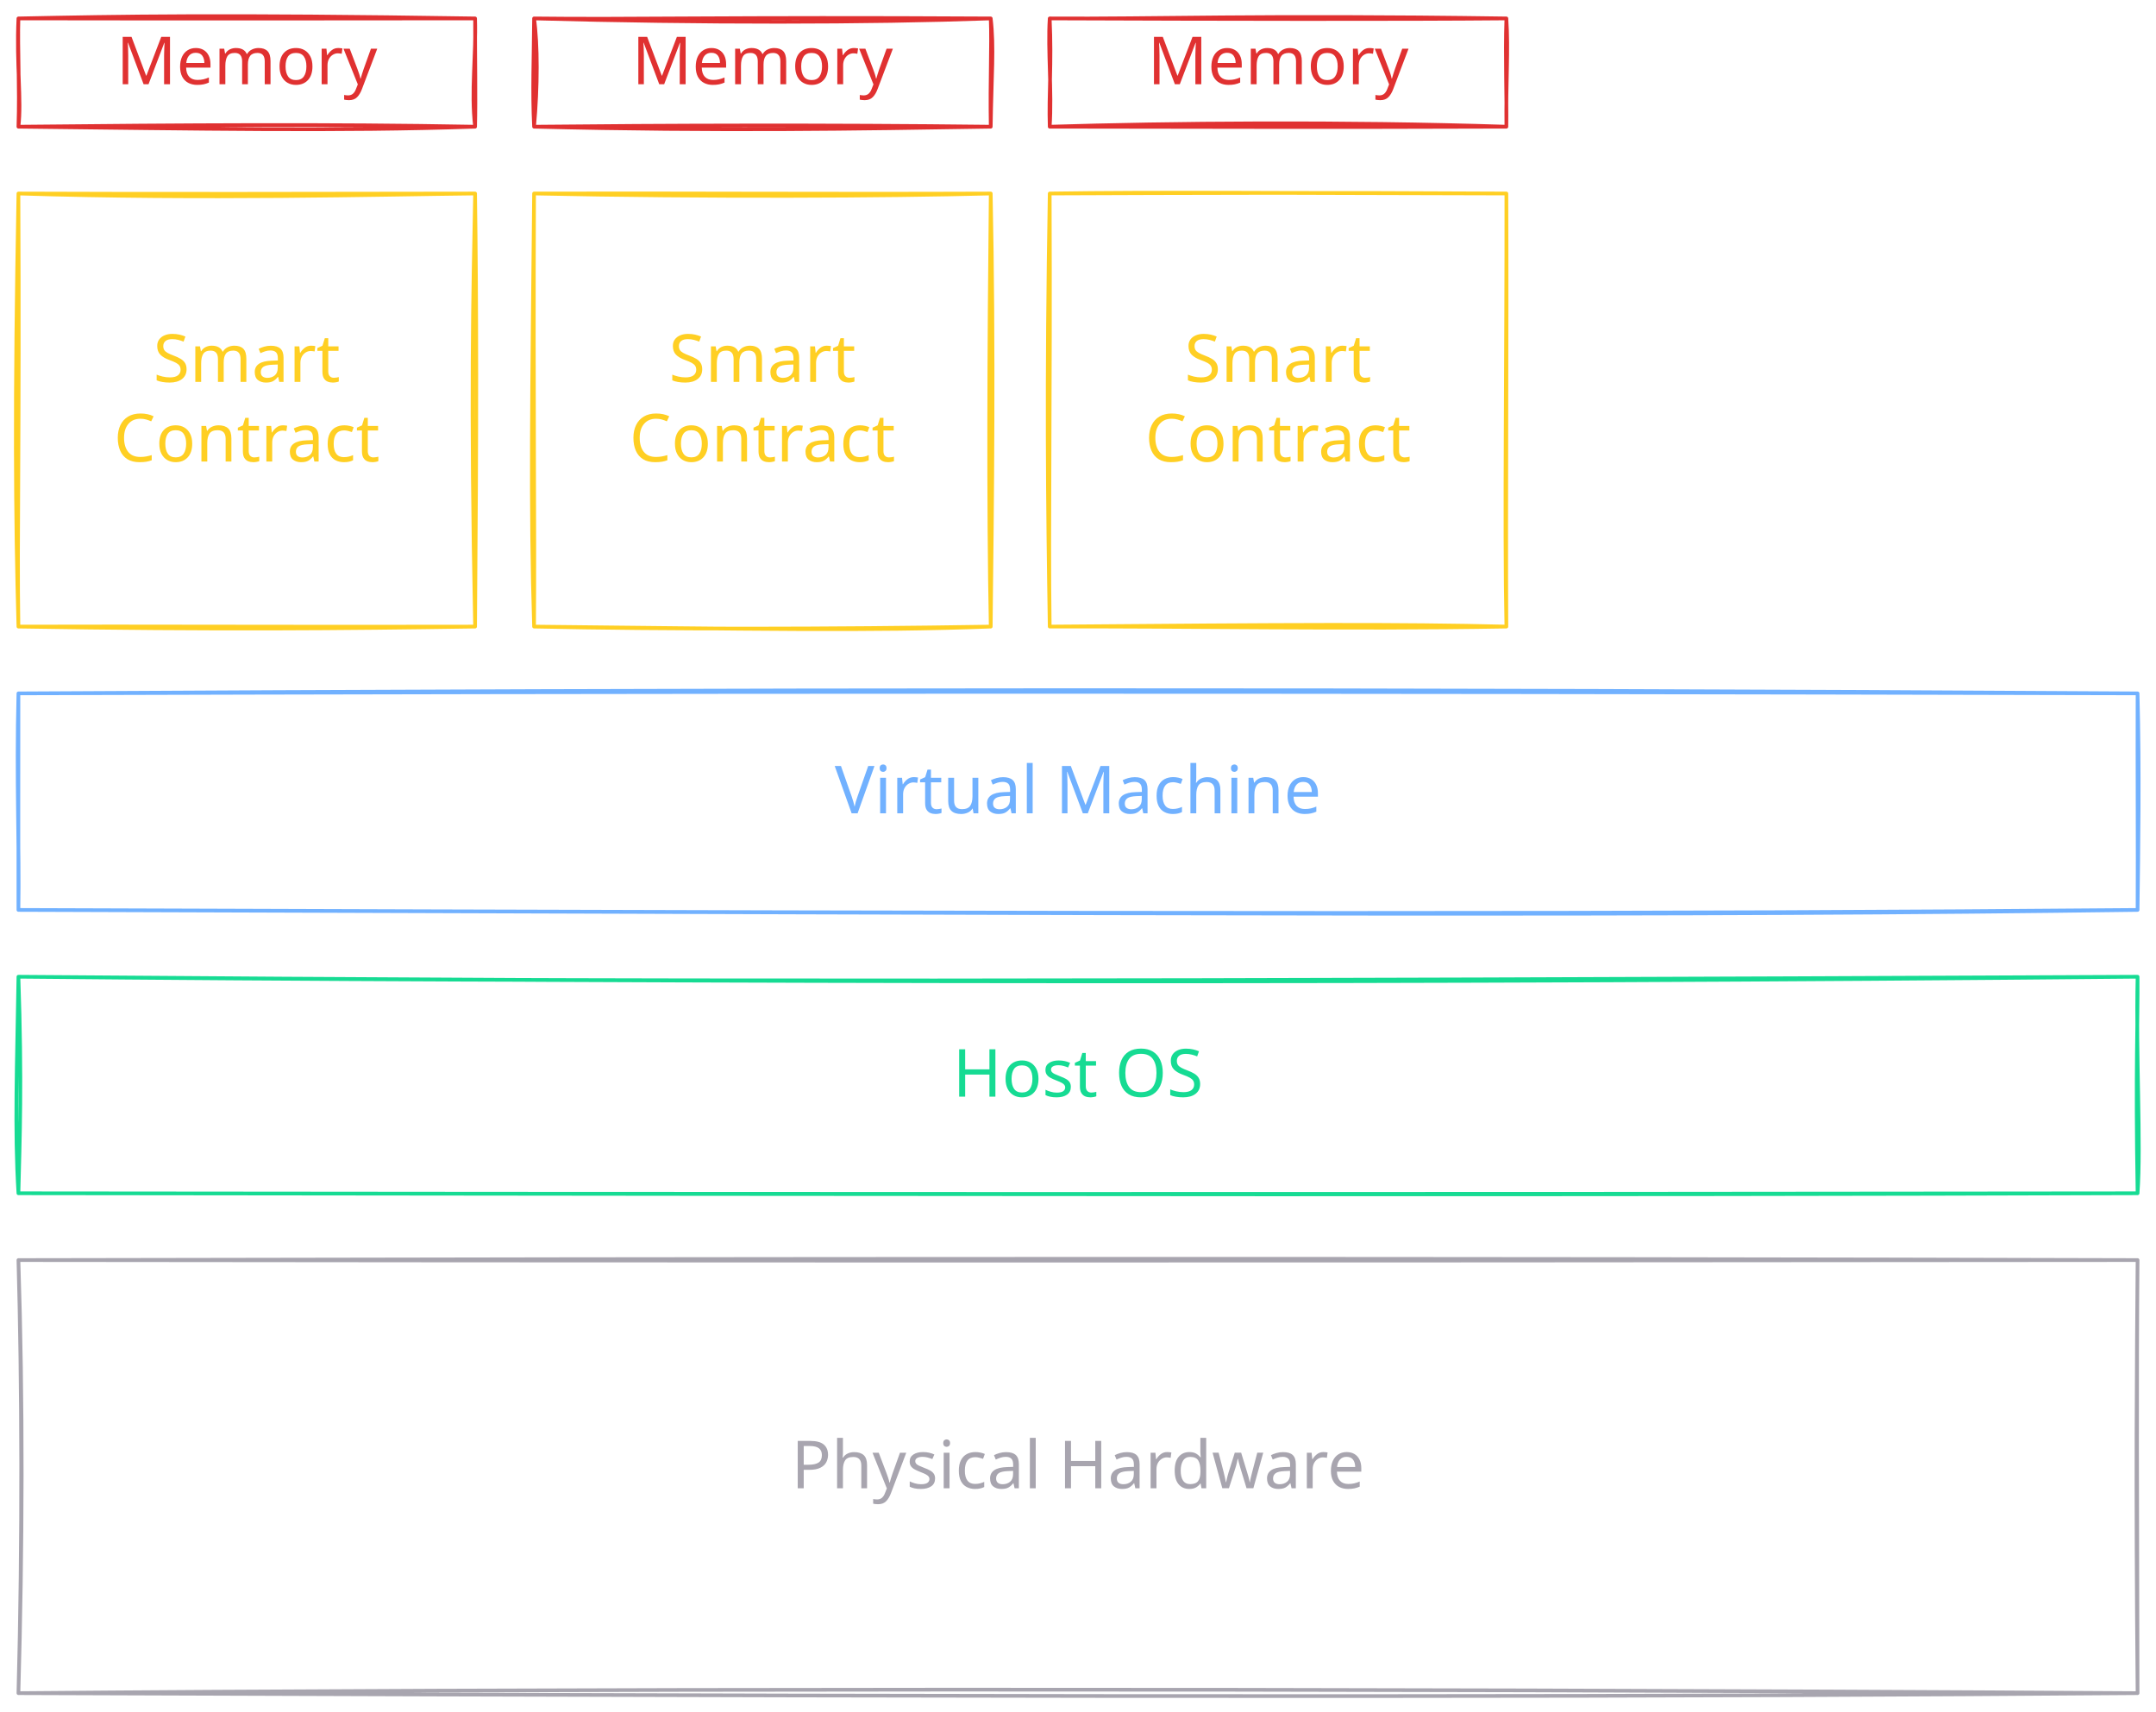
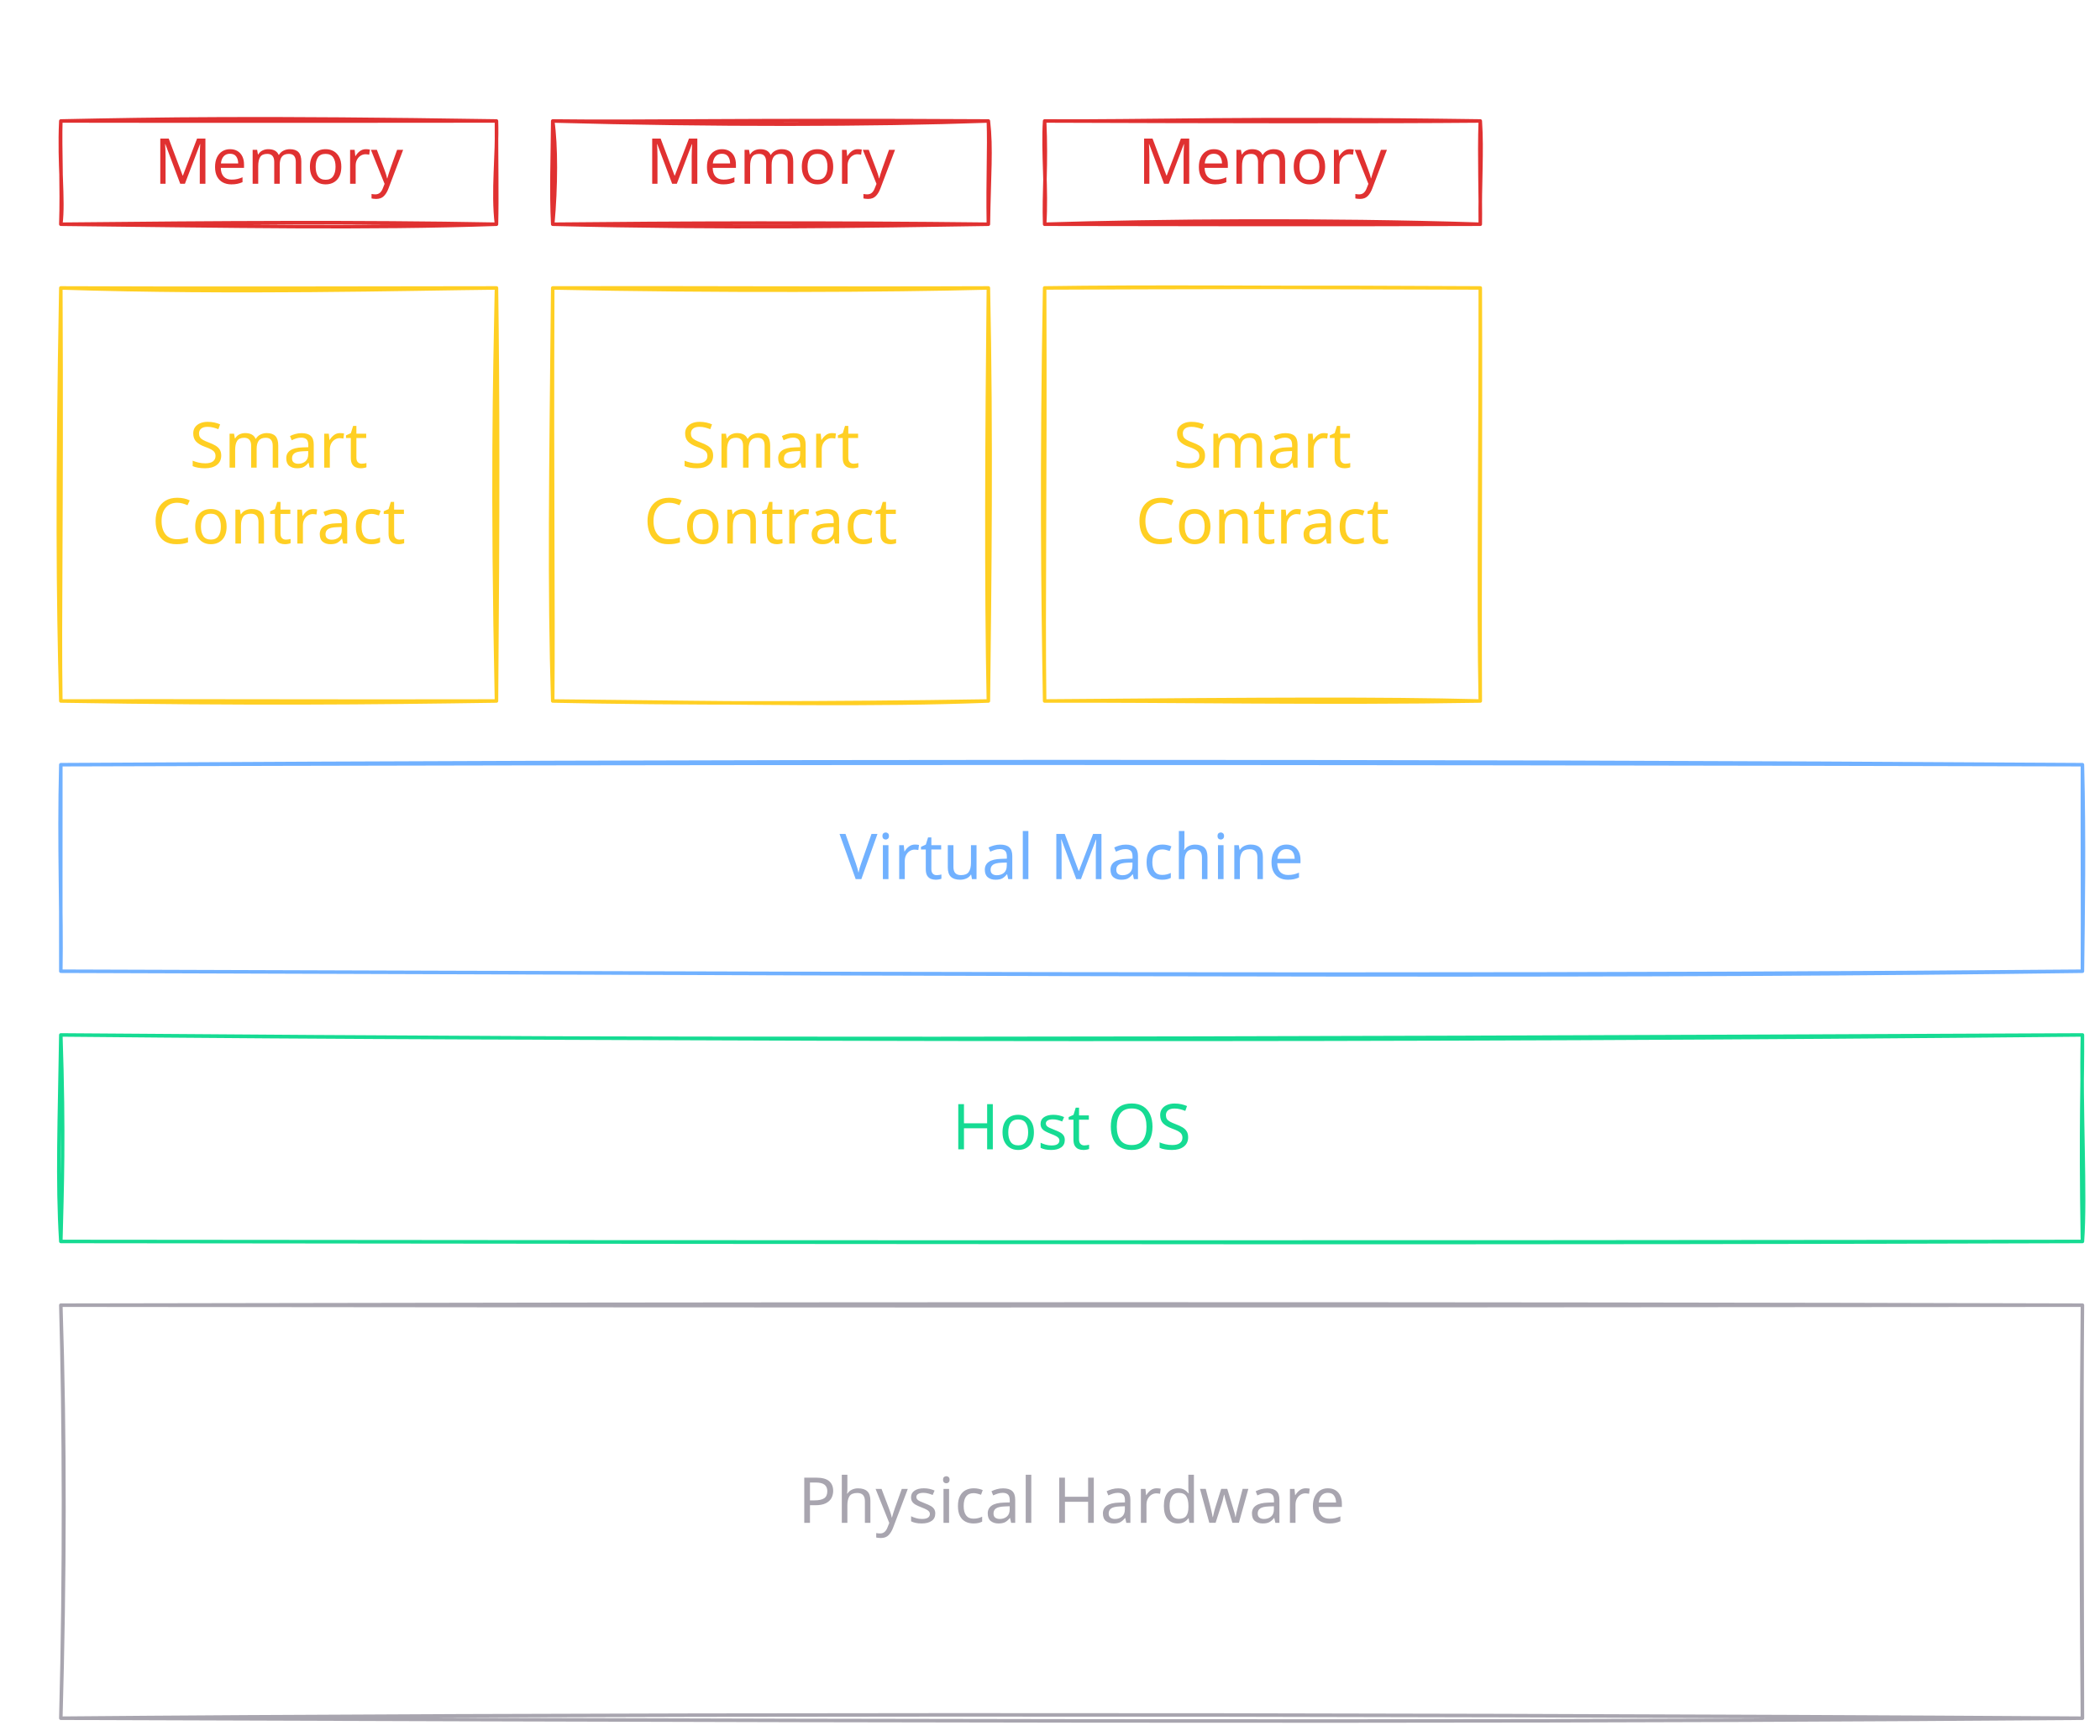
- <svg xmlns="http://www.w3.org/2000/svg" version="1.1" viewBox="0 0 1170 928.75" width="1170" height="928.75">
+ <svg xmlns="http://www.w3.org/2000/svg" version="1.1" viewBox="0 0 1194.6 987.575" width="1194.6" height="987.575">
  <defs>
    <style class="style-fonts">
      @font-face {
        font-family: "Virgil";
        src: url("https://excalidraw.com/Virgil.woff2");
      }
      @font-face {
        font-family: "Cascadia";
        src: url("https://excalidraw.com/Cascadia.woff2");
      }
      @font-face {
        font-family: "Assistant";
        src: url("https://excalidraw.com/Assistant-Regular.woff2");
      }
    </style>
  </defs>
-   <g stroke-linecap="round" transform="translate(10 530.0002) rotate(0 575 58.75)">
+   <g stroke-linecap="round" transform="translate(34.59962 588.8252) rotate(0 575 58.75)">
    <path d="M0 0 C383.3 3.01, 766.53 3.72, 1150 0 M0 0 C314.5 3, 628.99 2.36, 1150 0 M1150 0 C1149.04 44.12, 1151.93 90.61, 1150 117.5 M1150 0 C1150.21 24.56, 1148.83 48.47, 1150 117.5 M1150 117.5 C738.8 118.04, 329.06 117.85, 0 117.5 M1150 117.5 C853.2 118.5, 556.31 118.11, 0 117.5 M0 117.5 C0.73 88.15, 1.96 57.37, 0 0 M0 117.5 C-2.15 82.46, -0.73 48.43, 0 0" stroke="#16db93" stroke-width="2" fill="none" />
  </g>
-   <g transform="translate(511.15 567.1502) rotate(0 73.85 21.6)">
+   <g transform="translate(535.7496 625.9752) rotate(0 73.85 21.6)">
    <text x="73.85" y="0" font-family="Cascadia, Segoe UI Emoji" font-size="36px" fill="#16db93" text-anchor="middle" style="white-space: pre;" direction="ltr" dominant-baseline="text-before-edge">Host OS</text>
  </g>
-   <g stroke-linecap="round" transform="translate(10 683.7502) rotate(0 575 117.5)">
+   <g stroke-linecap="round" transform="translate(34.59962 742.5752) rotate(0 575 117.5)">
    <path d="M0 0 C313.92 0.35, 627.21 0.5, 1150 0 M0 0 C395.81 -0.81, 791.44 -1.03, 1150 0 M1150 0 C1149.58 57.07, 1148.9 115.33, 1150 235 M1150 0 C1149.46 65.95, 1149.79 129.94, 1150 235 M1150 235 C705.87 232.21, 259.94 232.71, 0 235 M1150 235 C901.48 236.89, 653.36 237.38, 0 235 M0 235 C2.22 151.71, 1.81 65.5, 0 0 M0 235 C2.23 155.73, 2.5 77.06, 0 0" stroke="#a8a5af" stroke-width="2" fill="none" />
  </g>
-   <g transform="translate(405.65 779.6502) rotate(0 179.35 21.6)">
+   <g transform="translate(430.2496 838.4752) rotate(0 179.35 21.6)">
    <text x="179.35" y="0" font-family="Cascadia, Segoe UI Emoji" font-size="36px" fill="#a8a5af" text-anchor="middle" style="white-space: pre;" direction="ltr" dominant-baseline="text-before-edge">Physical Hardware</text>
  </g>
-   <g stroke-linecap="round" transform="translate(10 376.2502) rotate(0 575 58.75)">
+   <g stroke-linecap="round" transform="translate(34.59962 435.0752) rotate(0 575 58.75)">
    <path d="M0 0 C338.73 -0.99, 678.45 -1.2, 1150 0 M0 0 C376.19 -2.16, 752.11 -2.53, 1150 0 M1150 0 C1149.86 41.26, 1150.19 81.36, 1150 117.5 M1150 0 C1151.1 42.94, 1150.43 84.6, 1150 117.5 M1150 117.5 C905.87 120.82, 662.51 119.68, 0 117.5 M1150 117.5 C895.09 119.67, 639.52 119.71, 0 117.5 M0 117.5 C0.58 84.33, -1.21 46.87, 0 0 M0 117.5 C0 83.42, -0.06 48.36, 0 0" stroke="#71b1ff" stroke-width="2" fill="none" />
  </g>
-   <g transform="translate(426.75 413.4002) rotate(0 158.25 21.6)">
+   <g transform="translate(451.3496 472.2252) rotate(0 158.25 21.6)">
    <text x="158.25" y="0" font-family="Cascadia, Segoe UI Emoji" font-size="36px" fill="#71b1ff" text-anchor="middle" style="white-space: pre;" direction="ltr" dominant-baseline="text-before-edge">Virtual Machine</text>
  </g>
-   <g stroke-linecap="round" transform="translate(10 105) rotate(0 123.9092 117.5001)">
+   <g stroke-linecap="round" transform="translate(34.59962 163.825) rotate(0 123.9092 117.5001)">
    <path d="M0 0 C99.53 3.18, 197.33 0.53, 247.82 0 M0 0 C82.45 0.35, 162.88 0.09, 247.82 0 M247.82 0 C246.81 54.32, 245.27 109.98, 247.82 235 M247.82 0 C248.64 61.35, 248.75 122.74, 247.82 235 M247.82 235 C176.01 236.08, 107.25 236.74, 0 235 M247.82 235 C155.51 235.23, 62.27 234.77, 0 235 M0 235 C-1.64 175.33, -2.12 115.59, 0 0 M0 235 C-0.76 184.84, 0.66 134.82, 0 0" stroke="#ffcf23" stroke-width="2" fill="none" />
  </g>
-   <g transform="translate(49.50919 179.3001) rotate(0 84.4 43.2)">
+   <g transform="translate(74.10881 238.1251) rotate(0 84.4 43.2)">
    <text x="84.4" y="0" font-family="Cascadia, Segoe UI Emoji" font-size="36px" fill="#ffcf23" text-anchor="middle" style="white-space: pre;" direction="ltr" dominant-baseline="text-before-edge">Smart</text>
    <text x="84.4" y="43.2" font-family="Cascadia, Segoe UI Emoji" font-size="36px" fill="#ffcf23" text-anchor="middle" style="white-space: pre;" direction="ltr" dominant-baseline="text-before-edge">Contract</text>
  </g>
-   <g stroke-linecap="round" transform="translate(289.8245 105) rotate(0 123.9092 117.5001)">
+   <g stroke-linecap="round" transform="translate(314.4241 163.825) rotate(0 123.9092 117.5001)">
    <path d="M0 0 C94.41 1.98, 191.11 1.47, 247.82 0 M0 0 C76.03 -0.24, 153.7 0.36, 247.82 0 M247.82 0 C249.61 83.98, 248.61 167.02, 247.82 235 M247.82 0 C246.93 84.52, 246.49 168.44, 247.82 235 M247.82 235 C183 237.48, 115.89 236.2, 0 235 M247.82 235 C159.37 236.39, 71.31 236.52, 0 235 M0 235 C0.45 176.48, -0.48 120.21, 0 0 M0 235 C-2.06 170.89, -1.08 106.49, 0 0" stroke="#ffcf23" stroke-width="2" fill="none" />
  </g>
-   <g transform="translate(329.3337 179.3001) rotate(0 84.4 43.2)">
+   <g transform="translate(353.9333 238.1251) rotate(0 84.4 43.2)">
    <text x="84.4" y="0" font-family="Cascadia, Segoe UI Emoji" font-size="36px" fill="#ffcf23" text-anchor="middle" style="white-space: pre;" direction="ltr" dominant-baseline="text-before-edge">Smart</text>
    <text x="84.4" y="43.2" font-family="Cascadia, Segoe UI Emoji" font-size="36px" fill="#ffcf23" text-anchor="middle" style="white-space: pre;" direction="ltr" dominant-baseline="text-before-edge">Contract</text>
  </g>
-   <g stroke-linecap="round" transform="translate(569.6491 105) rotate(0 123.9092 117.5001)">
+   <g stroke-linecap="round" transform="translate(594.2487 163.825) rotate(0 123.9092 117.5001)">
    <path d="M0 0 C59.55 -0.88, 119.22 -0.23, 247.82 0 M0 0 C74.25 -0.29, 148.96 -0.57, 247.82 0 M247.82 0 C247.95 89.04, 246.65 178.9, 247.82 235 M247.82 0 C248.17 81.89, 247.47 162.92, 247.82 235 M247.82 235 C160.25 236.5, 71.71 234.74, 0 235 M247.82 235 C189.33 233.58, 131.57 233.92, 0 235 M0 235 C-0.74 176.74, 0.48 116.46, 0 0 M0 235 C-1.07 169.79, -1.83 104.98, 0 0" stroke="#ffcf23" stroke-width="2" fill="none" />
  </g>
-   <g transform="translate(609.1582 179.3001) rotate(0 84.4 43.2)">
+   <g transform="translate(633.7579 238.1251) rotate(0 84.4 43.2)">
    <text x="84.4" y="0" font-family="Cascadia, Segoe UI Emoji" font-size="36px" fill="#ffcf23" text-anchor="middle" style="white-space: pre;" direction="ltr" dominant-baseline="text-before-edge">Smart</text>
    <text x="84.4" y="43.2" font-family="Cascadia, Segoe UI Emoji" font-size="36px" fill="#ffcf23" text-anchor="middle" style="white-space: pre;" direction="ltr" dominant-baseline="text-before-edge">Contract</text>
  </g>
-   <g stroke-linecap="round" transform="translate(10 10) rotate(0 123.9092 29.375)">
+   <g stroke-linecap="round" transform="translate(34.59962 68.825) rotate(0 123.9092 29.375)">
    <path d="M0 0 C54.44 -1.12, 111.29 -2.15, 247.82 0 M0 0 C96.24 0.18, 192.49 0.04, 247.82 0 M247.82 0 C248.43 19.66, 245.54 39.67, 247.82 58.75 M247.82 0 C247.78 21.56, 248.22 43.33, 247.82 58.75 M247.82 58.75 C173.61 61.3, 98.19 59.8, 0 58.75 M247.82 58.75 C168.37 57.28, 90.55 57.83, 0 58.75 M0 58.75 C1.79 44.5, -1.18 24.9, 0 0 M0 58.75 C0.73 37.34, -0.48 16.38, 0 0" stroke="#e03131" stroke-width="2" fill="none" />
  </g>
-   <g transform="translate(70.60919 17.775) rotate(0 63.3 21.6)">
+   <g transform="translate(95.20881 76.6) rotate(0 63.3 21.6)">
    <text x="63.3" y="0" font-family="Cascadia, Segoe UI Emoji" font-size="36px" fill="#e03131" text-anchor="middle" style="white-space: pre;" direction="ltr" dominant-baseline="text-before-edge">Memory</text>
  </g>
-   <g stroke-linecap="round" transform="translate(289.8245 10) rotate(0 123.9092 29.375)">
+   <g stroke-linecap="round" transform="translate(314.4241 68.825) rotate(0 123.9092 29.375)">
    <path d="M0 0 C51.87 0.66, 105.07 -0.81, 247.82 0 M0 0 C90.34 2.49, 181.47 2.38, 247.82 0 M247.82 0 C249.68 15.95, 248.24 30.1, 247.82 58.75 M247.82 0 C248.4 16.28, 247.38 31.92, 247.82 58.75 M247.82 58.75 C175.47 59.88, 101.57 61.23, 0 58.75 M247.82 58.75 C158.78 57.7, 68.75 58.03, 0 58.75 M0 58.75 C1.98 37.25, 1.99 13.84, 0 0 M0 58.75 C-0.97 39.91, -0.15 20.89, 0 0" stroke="#e03131" stroke-width="2" fill="none" />
  </g>
-   <g transform="translate(350.4337 17.775) rotate(0 63.3 21.6)">
+   <g transform="translate(375.0333 76.6) rotate(0 63.3 21.6)">
    <text x="63.3" y="0" font-family="Cascadia, Segoe UI Emoji" font-size="36px" fill="#e03131" text-anchor="middle" style="white-space: pre;" direction="ltr" dominant-baseline="text-before-edge">Memory</text>
  </g>
-   <g stroke-linecap="round" transform="translate(569.6491 10) rotate(0 123.9092 29.375)">
+   <g stroke-linecap="round" transform="translate(594.2487 68.825) rotate(0 123.9092 29.375)">
    <path d="M0 0 C55.93 0.42, 111.29 -1.97, 247.82 0 M0 0 C94.33 0.34, 190.54 0.52, 247.82 0 M247.82 0 C247.11 20.45, 248.07 43.82, 247.82 58.75 M247.82 0 C249 17.45, 247.53 34.06, 247.82 58.75 M247.82 58.75 C158.29 55.85, 64.36 56.76, 0 58.75 M247.82 58.75 C155.21 59.11, 62.1 58.81, 0 58.75 M0 58.75 C1.31 39.59, -1.15 17.14, 0 0 M0 58.75 C-0.6 40.76, 1.17 25.12, 0 0" stroke="#e03131" stroke-width="2" fill="none" />
  </g>
-   <g transform="translate(630.2582 17.775) rotate(0 63.3 21.6)">
+   <g transform="translate(654.8579 76.6) rotate(0 63.3 21.6)">
    <text x="63.3" y="0" font-family="Cascadia, Segoe UI Emoji" font-size="36px" fill="#e03131" text-anchor="middle" style="white-space: pre;" direction="ltr" dominant-baseline="text-before-edge">Memory</text>
  </g>
+   <g stroke-linecap="round" transform="translate(10 53.2) rotate(0 428.3333 45)">
+     <path d="M0 0 C256.06 0, 512.12 0, 856.67 0 M0 0 C175.02 0, 350.03 0, 856.67 0 M856.67 0 C856.67 26.12, 856.67 52.24, 856.67 90 M856.67 0 C856.67 29.87, 856.67 59.74, 856.67 90 M856.67 90 C601.25 90, 345.83 90, 0 90 M856.67 90 C657.23 90, 457.8 90, 0 90 M0 90 C0 62.58, 0 35.15, 0 0 M0 90 C0 64.89, 0 39.78, 0 0" stroke="transparent" stroke-width="2" fill="none" />
+   </g>
+   <g transform="translate(385.5833 10) rotate(0 52.75 21.6)">
+     <text x="0" y="0" font-family="Cascadia, Segoe UI Emoji" font-size="36px" fill="transparent" text-anchor="start" style="white-space: pre;" direction="ltr" dominant-baseline="text-before-edge">State</text>
+   </g>
</svg>
